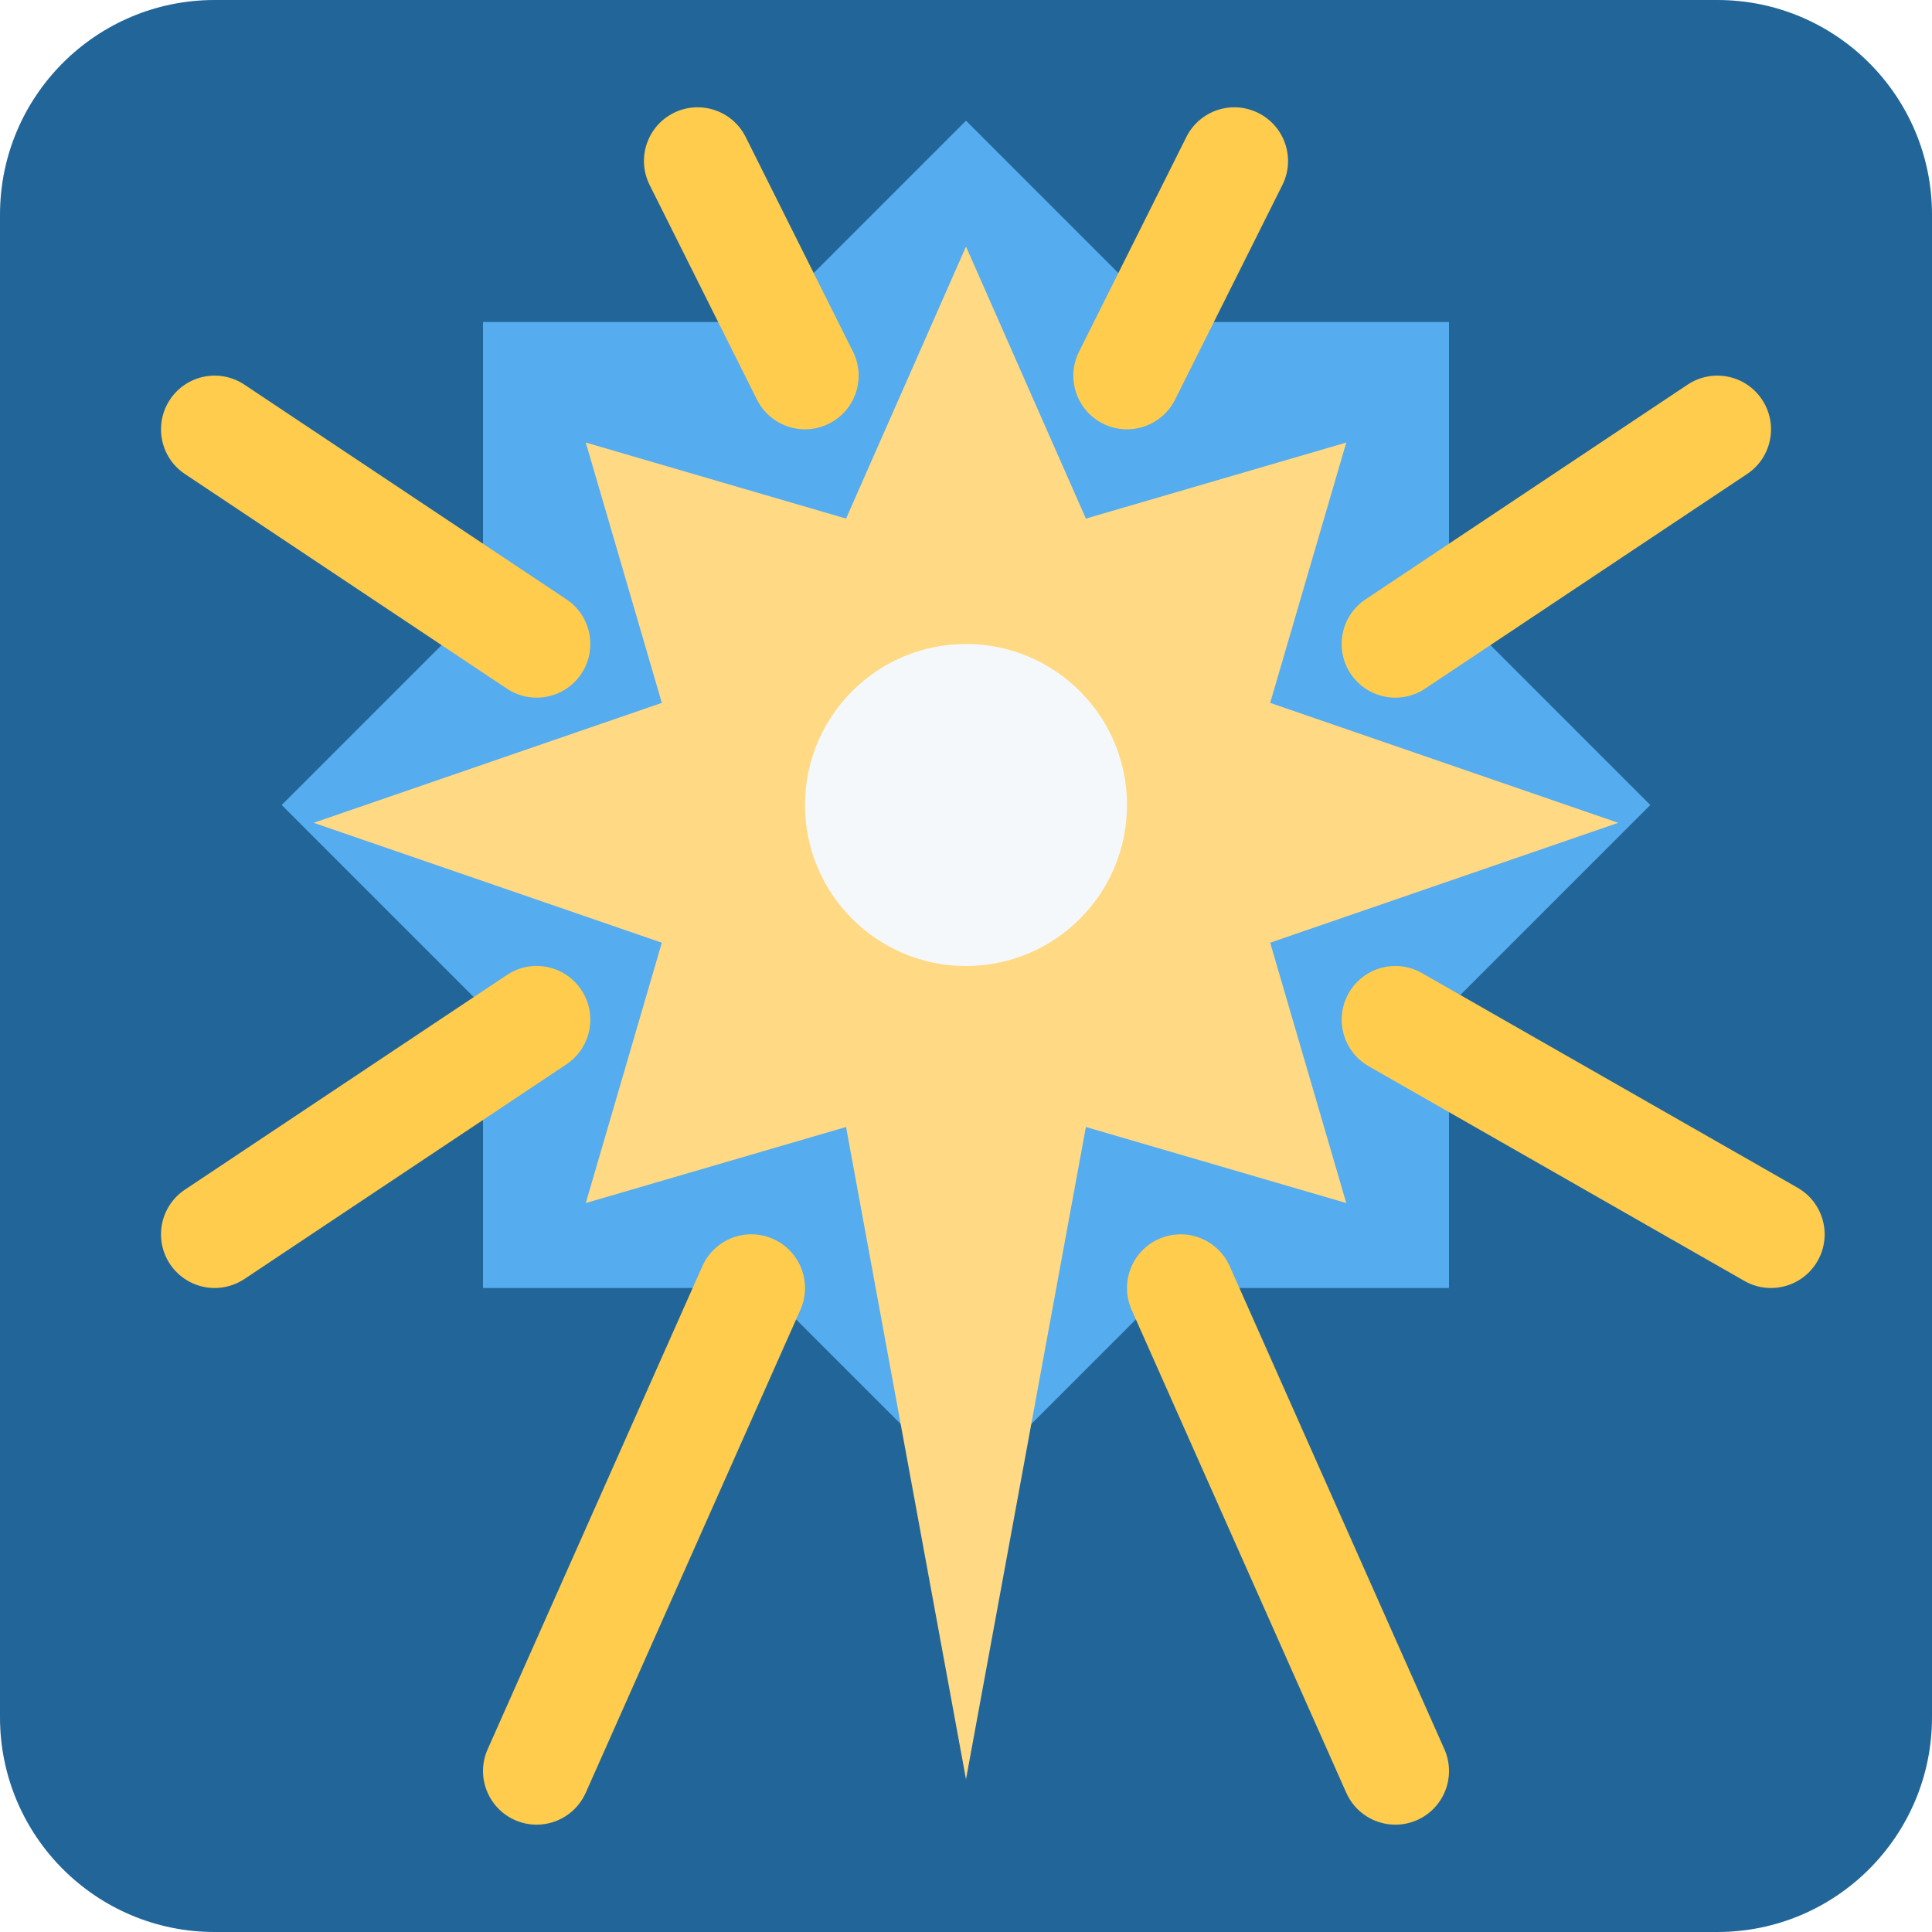
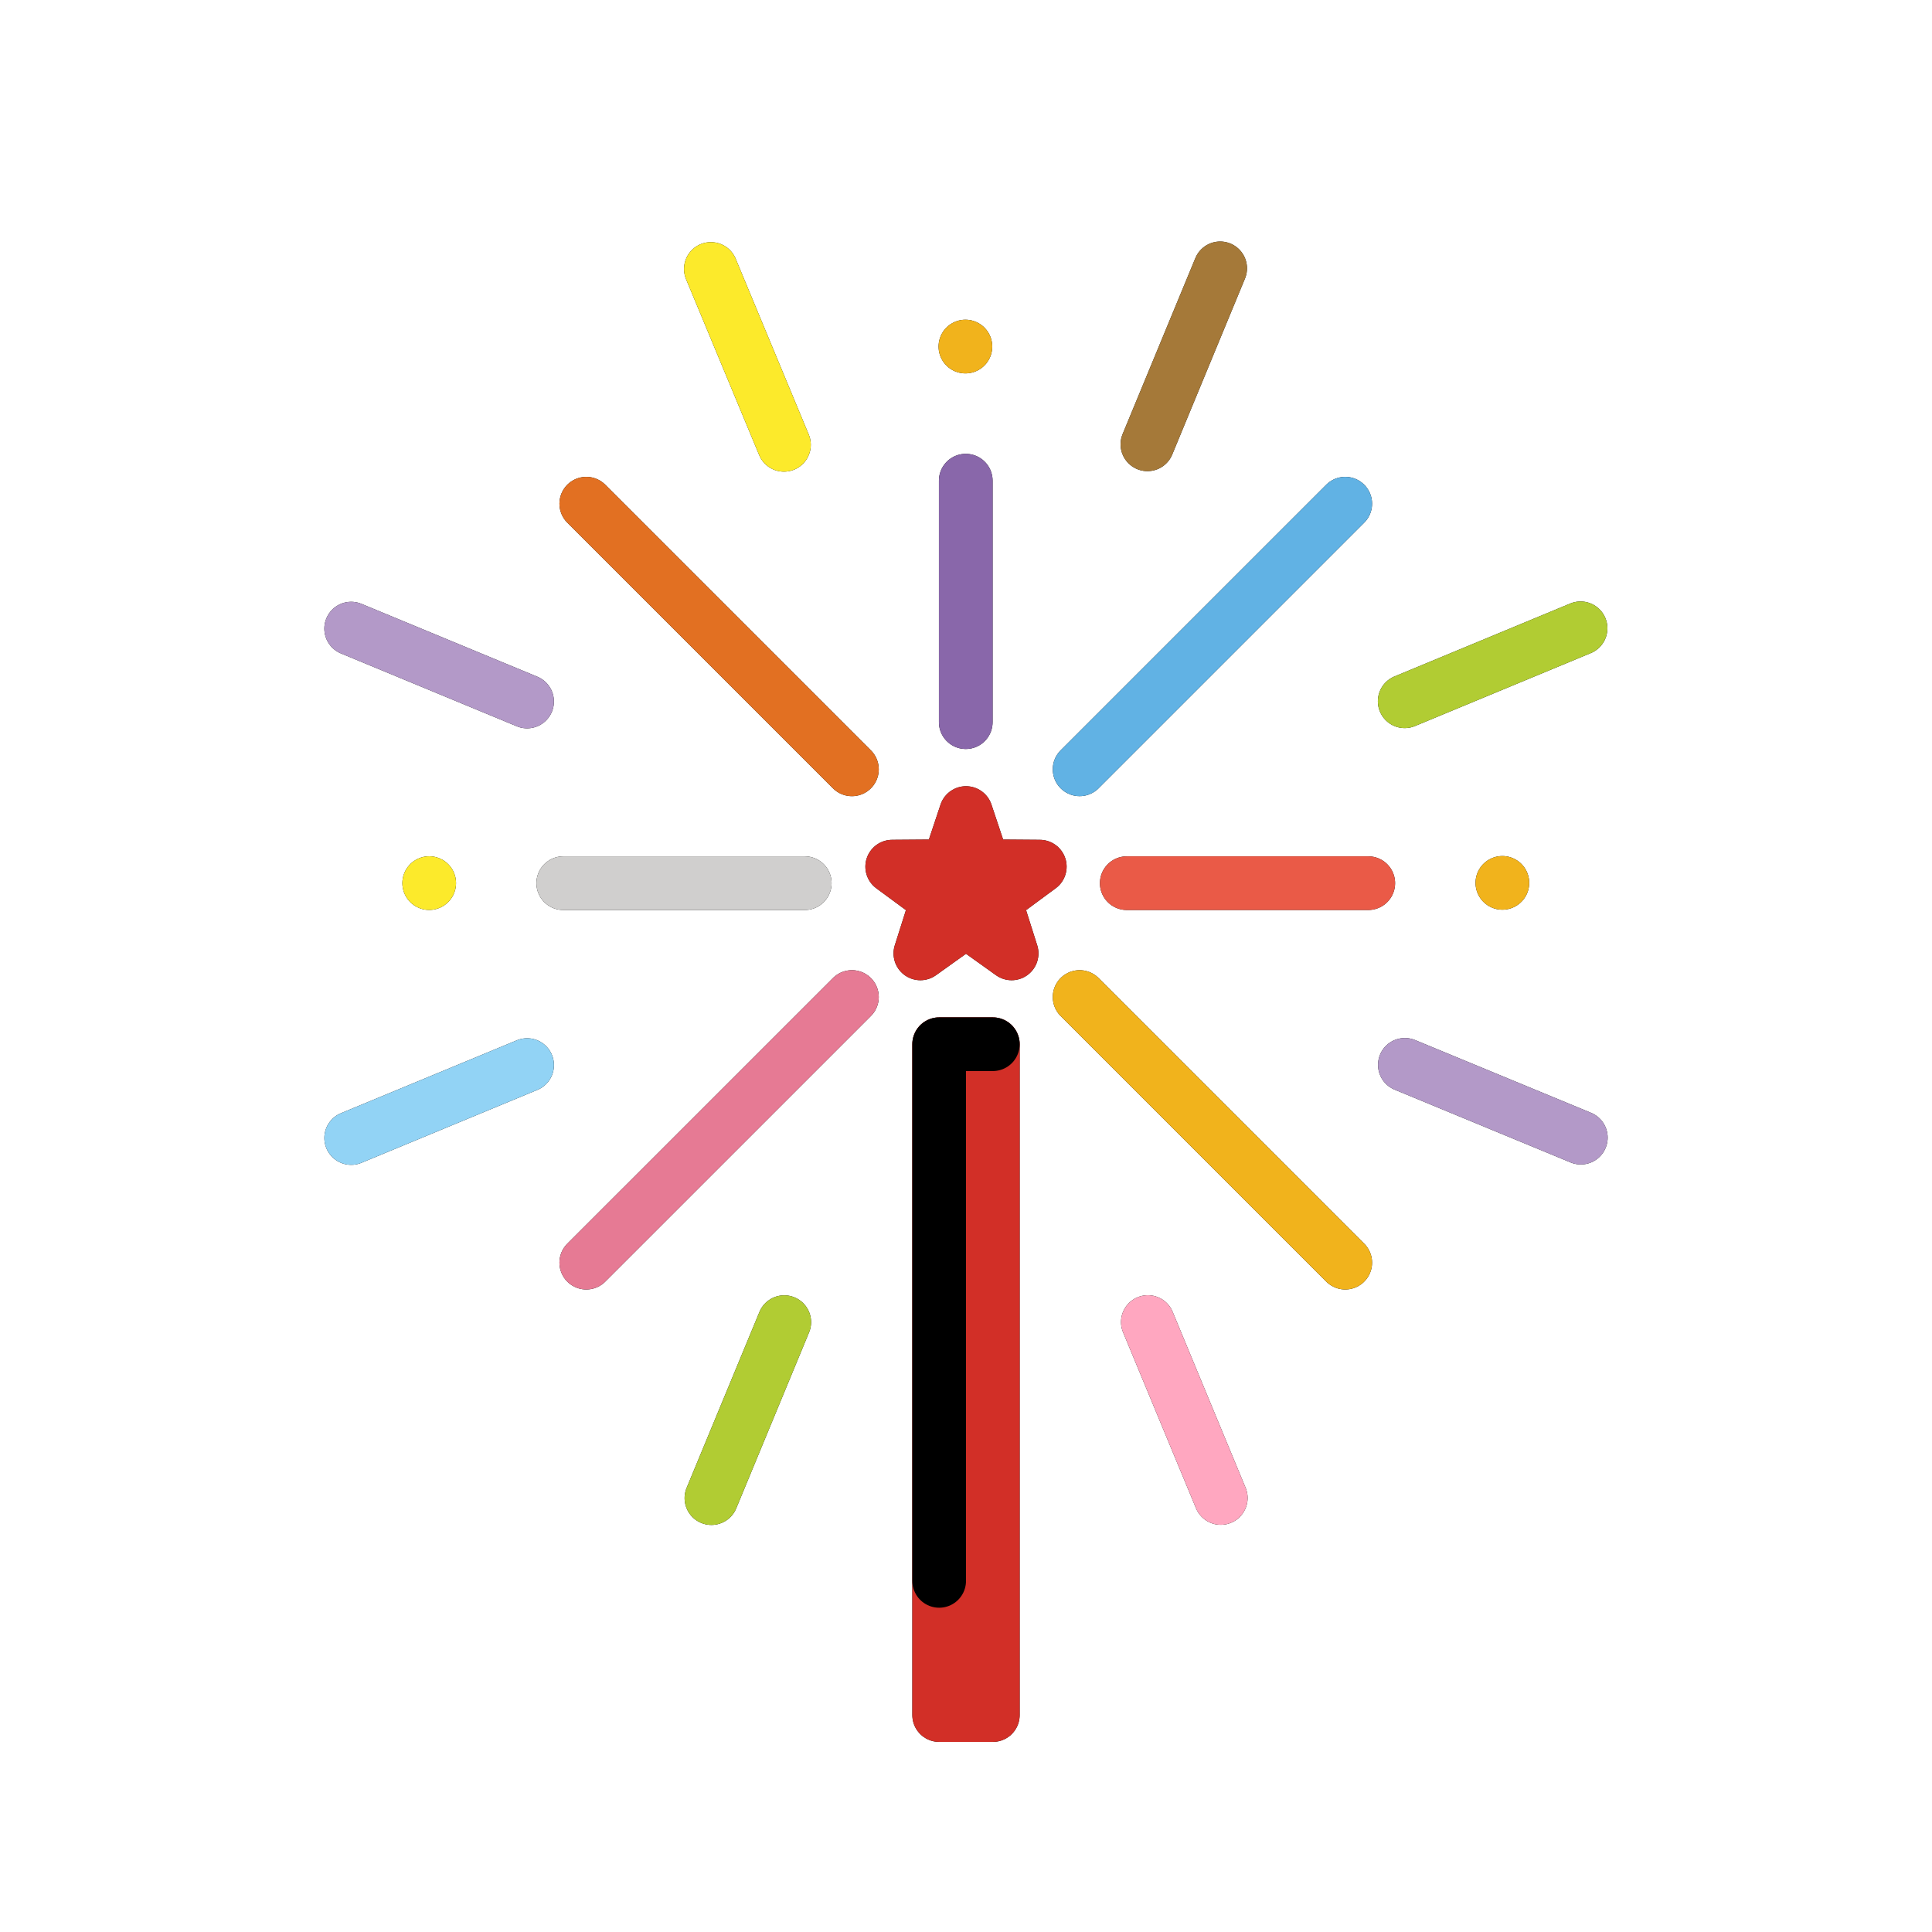
- <svg xmlns="http://www.w3.org/2000/svg" viewBox="0 0 36 36">
-   <path fill="#269" d="M36 32c0 2.209-1.791 4-4 4H4c-2.209 0-4-1.791-4-4V4c0-2.209 1.791-4 4-4h28c2.209 0 4 1.791 4 4v28z" />
-   <path fill="#55ACEE" d="M18 2.249L21.751 6H27v5.249L30.751 15 27 18.751V24h-5.249L18 27.751 14.249 24H9v-5.249L5.249 15 9 11.249V6h5.249z" />
-   <path fill="#FFD983" d="M15 15zm3-10.406l2.234 5.069 4.852-1.417-1.418 4.851 6.486 2.235-6.486 2.234 1.418 4.851L20.234 21 18 33.154 15.765 21l-4.85 1.417 1.417-4.851-6.487-2.234 6.487-2.235-1.417-4.851 4.85 1.417z" />
-   <circle fill="#F5F8FA" cx="18" cy="15" r="3" />
-   <path fill="#FFCC4D" d="M9.999 13c-.19 0-.383-.054-.554-.168l-6-4c-.459-.306-.583-.927-.277-1.387.306-.46.927-.584 1.387-.277l6 4c.46.306.583.927.277 1.387-.193.289-.51.445-.833.445zm16.002 0c-.323 0-.641-.156-.833-.445-.307-.46-.183-1.081.277-1.387l6-4c.46-.307 1.081-.183 1.387.277.307.459.183 1.081-.277 1.387l-6 4c-.171.114-.364.168-.554.168zm-22 11c-.323 0-.64-.156-.833-.445-.306-.46-.182-1.08.277-1.387l6-4c.459-.308 1.08-.183 1.387.277.306.46.182 1.08-.277 1.387l-6 4c-.171.113-.364.168-.554.168zm28.998 0c-.168 0-.339-.042-.495-.132l-7-4c-.479-.274-.646-.885-.372-1.364.274-.479.884-.647 1.364-.372l7 4c.479.274.646.885.372 1.364-.184.323-.521.504-.869.504zM10 34c-.136 0-.273-.027-.406-.086-.504-.225-.732-.816-.507-1.32l4-9c.224-.504.814-.733 1.32-.508.504.225.732.816.507 1.32l-4 9c-.166.372-.532.594-.914.594zm16.001 0c-.384 0-.749-.221-.915-.594l-4-9c-.224-.505.003-1.096.508-1.32.506-.224 1.096.004 1.32.508l4 9c.224.505-.003 1.096-.508 1.32-.132.059-.269.086-.405.086zm-11-26c-.367 0-.72-.202-.896-.553l-2-4c-.247-.494-.047-1.095.447-1.342.495-.247 1.095-.046 1.342.447l2 4c.247.494.047 1.095-.447 1.342-.143.072-.296.106-.446.106zm5.998 0c-.15 0-.303-.034-.446-.105-.494-.247-.694-.848-.447-1.342l2-4c.248-.495.847-.695 1.342-.447.494.247.694.848.447 1.342l-2 4c-.176.35-.529.552-.896.552z" />
+ <svg xmlns="http://www.w3.org/2000/svg" id="emoji" viewBox="0 0 72 72">
+   <g id="line-supplement">
+     <rect x="35" y="38.915" width="2" height="25" fill="none" stroke="#000" stroke-linecap="round" stroke-linejoin="round" stroke-width="2" />
+     <g>
+       <line x1="15.995" x2="15.995" y1="32.911" y2="32.911" fill="none" stroke="#000" stroke-linecap="round" stroke-miterlimit="10" stroke-width="2" />
+       <line x1="55.989" x2="55.989" y1="32.902" y2="32.902" fill="none" stroke="#000" stroke-linecap="round" stroke-miterlimit="10" stroke-width="2" />
+       <line x1="35.978" x2="35.978" y1="12.915" y2="12.915" fill="none" stroke="#000" stroke-linecap="round" stroke-miterlimit="10" stroke-width="2" />
+       <line x1="21.849" x2="31.749" y1="18.771" y2="28.671" fill="none" stroke="#000" stroke-linecap="round" stroke-linejoin="round" stroke-width="2" />
+       <line x1="40.234" x2="50.133" y1="28.67" y2="18.771" fill="none" stroke="#000" stroke-linecap="round" stroke-linejoin="round" stroke-width="2" />
+       <line x1="50.133" x2="40.234" y1="47.055" y2="37.156" fill="none" stroke="#000" stroke-linecap="round" stroke-linejoin="round" stroke-width="2" />
+       <line x1="31.749" x2="21.849" y1="37.156" y2="47.055" fill="none" stroke="#000" stroke-linecap="round" stroke-linejoin="round" stroke-width="2" />
+       <line x1="29.991" x2="20.991" y1="32.913" y2="32.913" fill="none" stroke="#000" stroke-linecap="round" stroke-miterlimit="10" stroke-width="2" />
+       <line x1="35.991" x2="35.991" y1="17.913" y2="26.913" fill="none" stroke="#000" stroke-linecap="round" stroke-miterlimit="10" stroke-width="2" />
+       <line x1="50.991" x2="41.991" y1="32.913" y2="32.913" fill="none" stroke="#000" stroke-linecap="round" stroke-miterlimit="10" stroke-width="2" />
+       <line x1="13.087" x2="19.643" y1="23.427" y2="26.143" fill="none" stroke="#000" stroke-linecap="round" stroke-miterlimit="10" stroke-width="2" />
+       <line x1="13.088" x2="19.644" y1="42.41" y2="39.693" fill="none" stroke="#000" stroke-linecap="round" stroke-miterlimit="10" stroke-width="2" />
+       <line x1="26.513" x2="29.227" y1="55.83" y2="49.273" fill="none" stroke="#000" stroke-linecap="round" stroke-miterlimit="10" stroke-width="2" />
+       <line x1="45.495" x2="42.777" y1="55.825" y2="49.269" fill="none" stroke="#000" stroke-linecap="round" stroke-miterlimit="10" stroke-width="2" />
+       <line x1="58.913" x2="52.355" y1="42.396" y2="39.684" fill="none" stroke="#000" stroke-linecap="round" stroke-miterlimit="10" stroke-width="2" />
+       <line x1="58.903" x2="52.349" y1="23.415" y2="26.134" fill="none" stroke="#000" stroke-linecap="round" stroke-miterlimit="10" stroke-width="2" />
+       <line x1="45.472" x2="42.761" y1="10" y2="16.558" fill="none" stroke="#000" stroke-linecap="round" stroke-miterlimit="10" stroke-width="2" />
+       <line x1="26.492" x2="29.216" y1="10.024" y2="16.577" fill="none" stroke="#000" stroke-linecap="round" stroke-miterlimit="10" stroke-width="2" />
+       <polygon stroke="#000" stroke-linejoin="round" stroke-width="2" points="36 34.315 37.7 35.53 37.069 33.538 38.75 32.298 36.661 32.282 36 30.3 35.339 32.282 33.25 32.298 34.931 33.538 34.3 35.53 36 34.315" />
+     </g>
+   </g>
+   <g id="color">
+     <rect x="35" y="38.915" width="2" height="25" fill="none" stroke="#d22f27" stroke-linecap="round" stroke-linejoin="round" stroke-width="2" />
+     <g>
+       <line x1="15.995" x2="15.995" y1="32.911" y2="32.911" fill="none" stroke="#fcea2b" stroke-linecap="round" stroke-miterlimit="10" stroke-width="2" />
+       <line x1="55.989" x2="55.989" y1="32.902" y2="32.902" fill="none" stroke="#f1b31c" stroke-linecap="round" stroke-miterlimit="10" stroke-width="2" />
+       <line x1="35.978" x2="35.978" y1="12.915" y2="12.915" fill="none" stroke="#f1b31c" stroke-linecap="round" stroke-miterlimit="10" stroke-width="2" />
+       <line x1="21.849" x2="31.749" y1="18.771" y2="28.671" fill="none" stroke="#e27022" stroke-linecap="round" stroke-linejoin="round" stroke-width="2" />
+       <line x1="40.234" x2="50.133" y1="28.67" y2="18.771" fill="none" stroke="#61b2e4" stroke-linecap="round" stroke-linejoin="round" stroke-width="2" />
+       <line x1="50.133" x2="40.234" y1="47.055" y2="37.156" fill="none" stroke="#f1b31c" stroke-linecap="round" stroke-linejoin="round" stroke-width="2" />
+       <line x1="31.749" x2="21.849" y1="37.156" y2="47.055" fill="none" stroke="#e67a94" stroke-linecap="round" stroke-linejoin="round" stroke-width="2" />
+       <line x1="29.991" x2="20.991" y1="32.913" y2="32.913" fill="none" stroke="#d0cfce" stroke-linecap="round" stroke-miterlimit="10" stroke-width="2" />
+       <line x1="35.991" x2="35.991" y1="17.913" y2="26.913" fill="none" stroke="#8967aa" stroke-linecap="round" stroke-miterlimit="10" stroke-width="2" />
+       <line x1="50.991" x2="41.991" y1="32.913" y2="32.913" fill="none" stroke="#ea5a47" stroke-linecap="round" stroke-miterlimit="10" stroke-width="2" />
+       <line x1="13.087" x2="19.643" y1="23.427" y2="26.143" fill="none" stroke="#b399c8" stroke-linecap="round" stroke-miterlimit="10" stroke-width="2" />
+       <line x1="13.088" x2="19.644" y1="42.41" y2="39.693" fill="none" stroke="#92d3f5" stroke-linecap="round" stroke-miterlimit="10" stroke-width="2" />
+       <line x1="26.513" x2="29.227" y1="55.83" y2="49.273" fill="none" stroke="#b1cc33" stroke-linecap="round" stroke-miterlimit="10" stroke-width="2" />
+       <line x1="45.495" x2="42.777" y1="55.825" y2="49.269" fill="none" stroke="#ffa7c0" stroke-linecap="round" stroke-miterlimit="10" stroke-width="2" />
+       <line x1="58.913" x2="52.355" y1="42.396" y2="39.684" fill="none" stroke="#b399c8" stroke-linecap="round" stroke-miterlimit="10" stroke-width="2" />
+       <line x1="58.903" x2="52.349" y1="23.415" y2="26.134" fill="none" stroke="#b1cc33" stroke-linecap="round" stroke-miterlimit="10" stroke-width="2" />
+       <line x1="45.472" x2="42.761" y1="10" y2="16.558" fill="none" stroke="#a57939" stroke-linecap="round" stroke-miterlimit="10" stroke-width="2" />
+       <line x1="26.492" x2="29.216" y1="10.024" y2="16.577" fill="none" stroke="#fcea2b" stroke-linecap="round" stroke-miterlimit="10" stroke-width="2" />
+       <polygon fill="#d22f27" stroke="#d22f27" stroke-linejoin="round" stroke-width="2" points="36 34.315 37.7 35.53 37.069 33.538 38.75 32.298 36.661 32.282 36 30.3 35.339 32.282 33.25 32.298 34.931 33.538 34.3 35.53 36 34.315" />
+     </g>
+   </g>
+   <g id="line">
+     <polyline fill="none" stroke="#000" stroke-linecap="round" stroke-linejoin="round" stroke-width="2" points="35 58.915 35 38.915 37 38.915" />
+   </g>
</svg>
